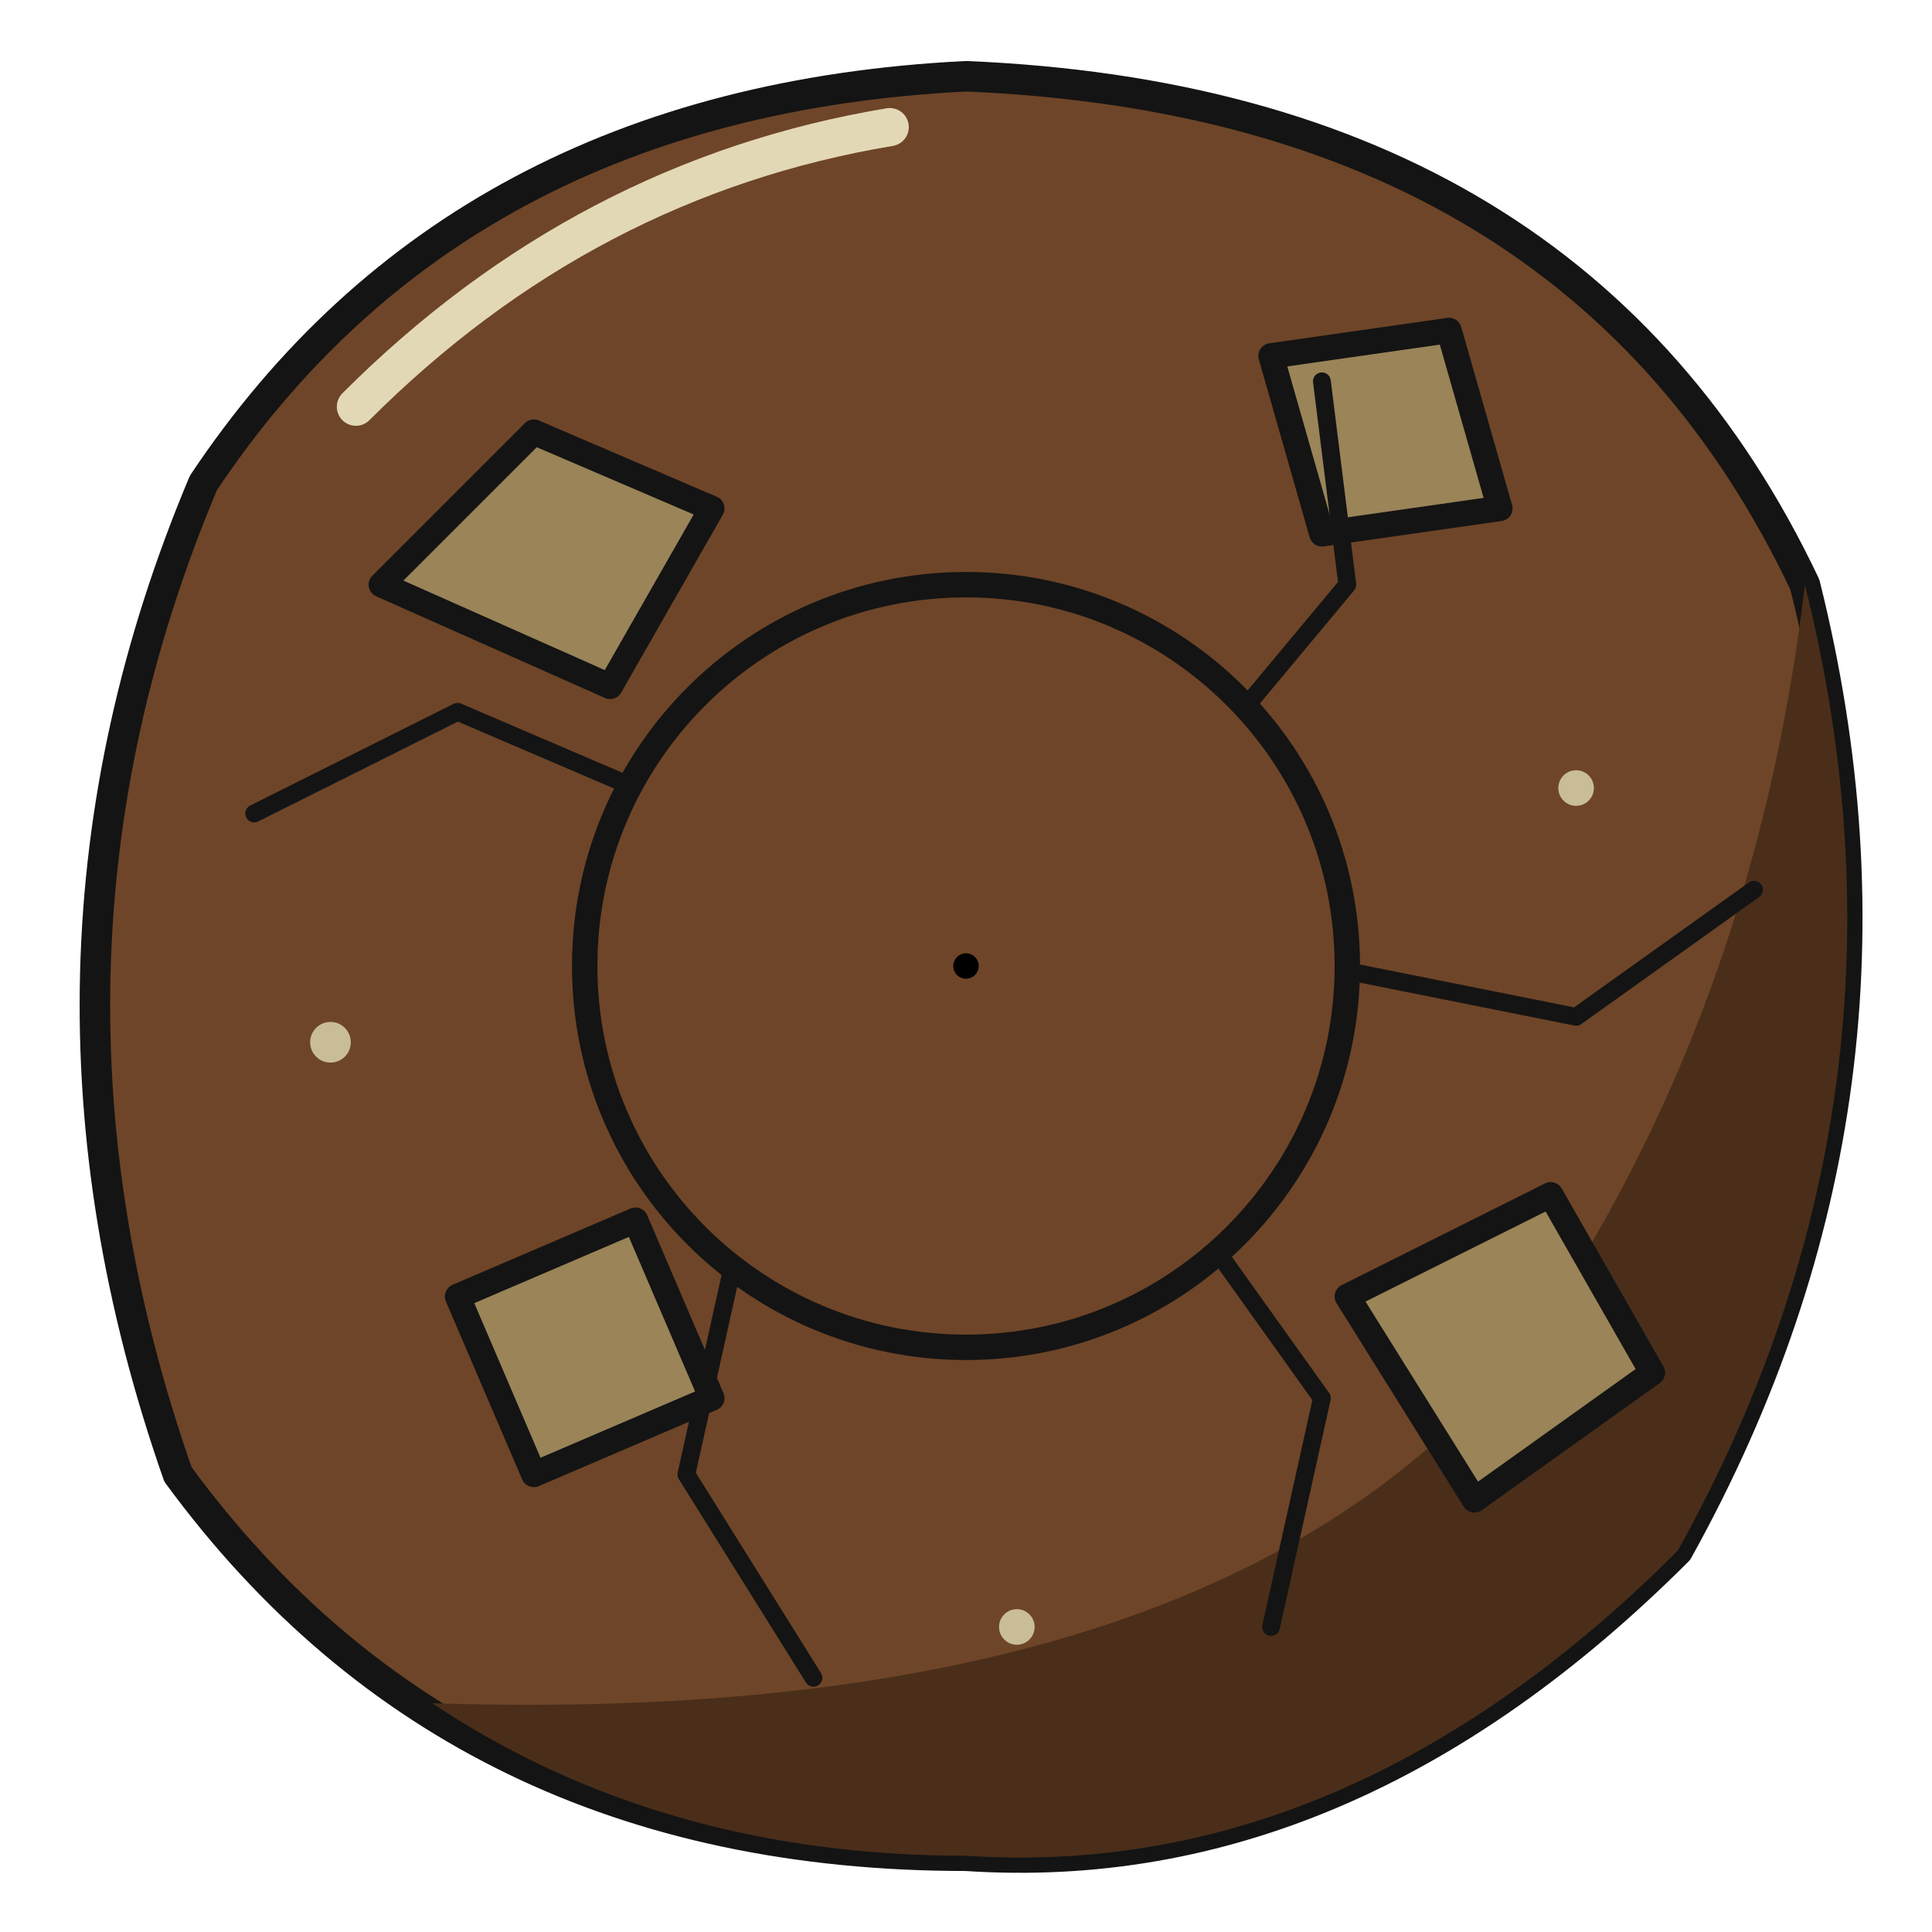
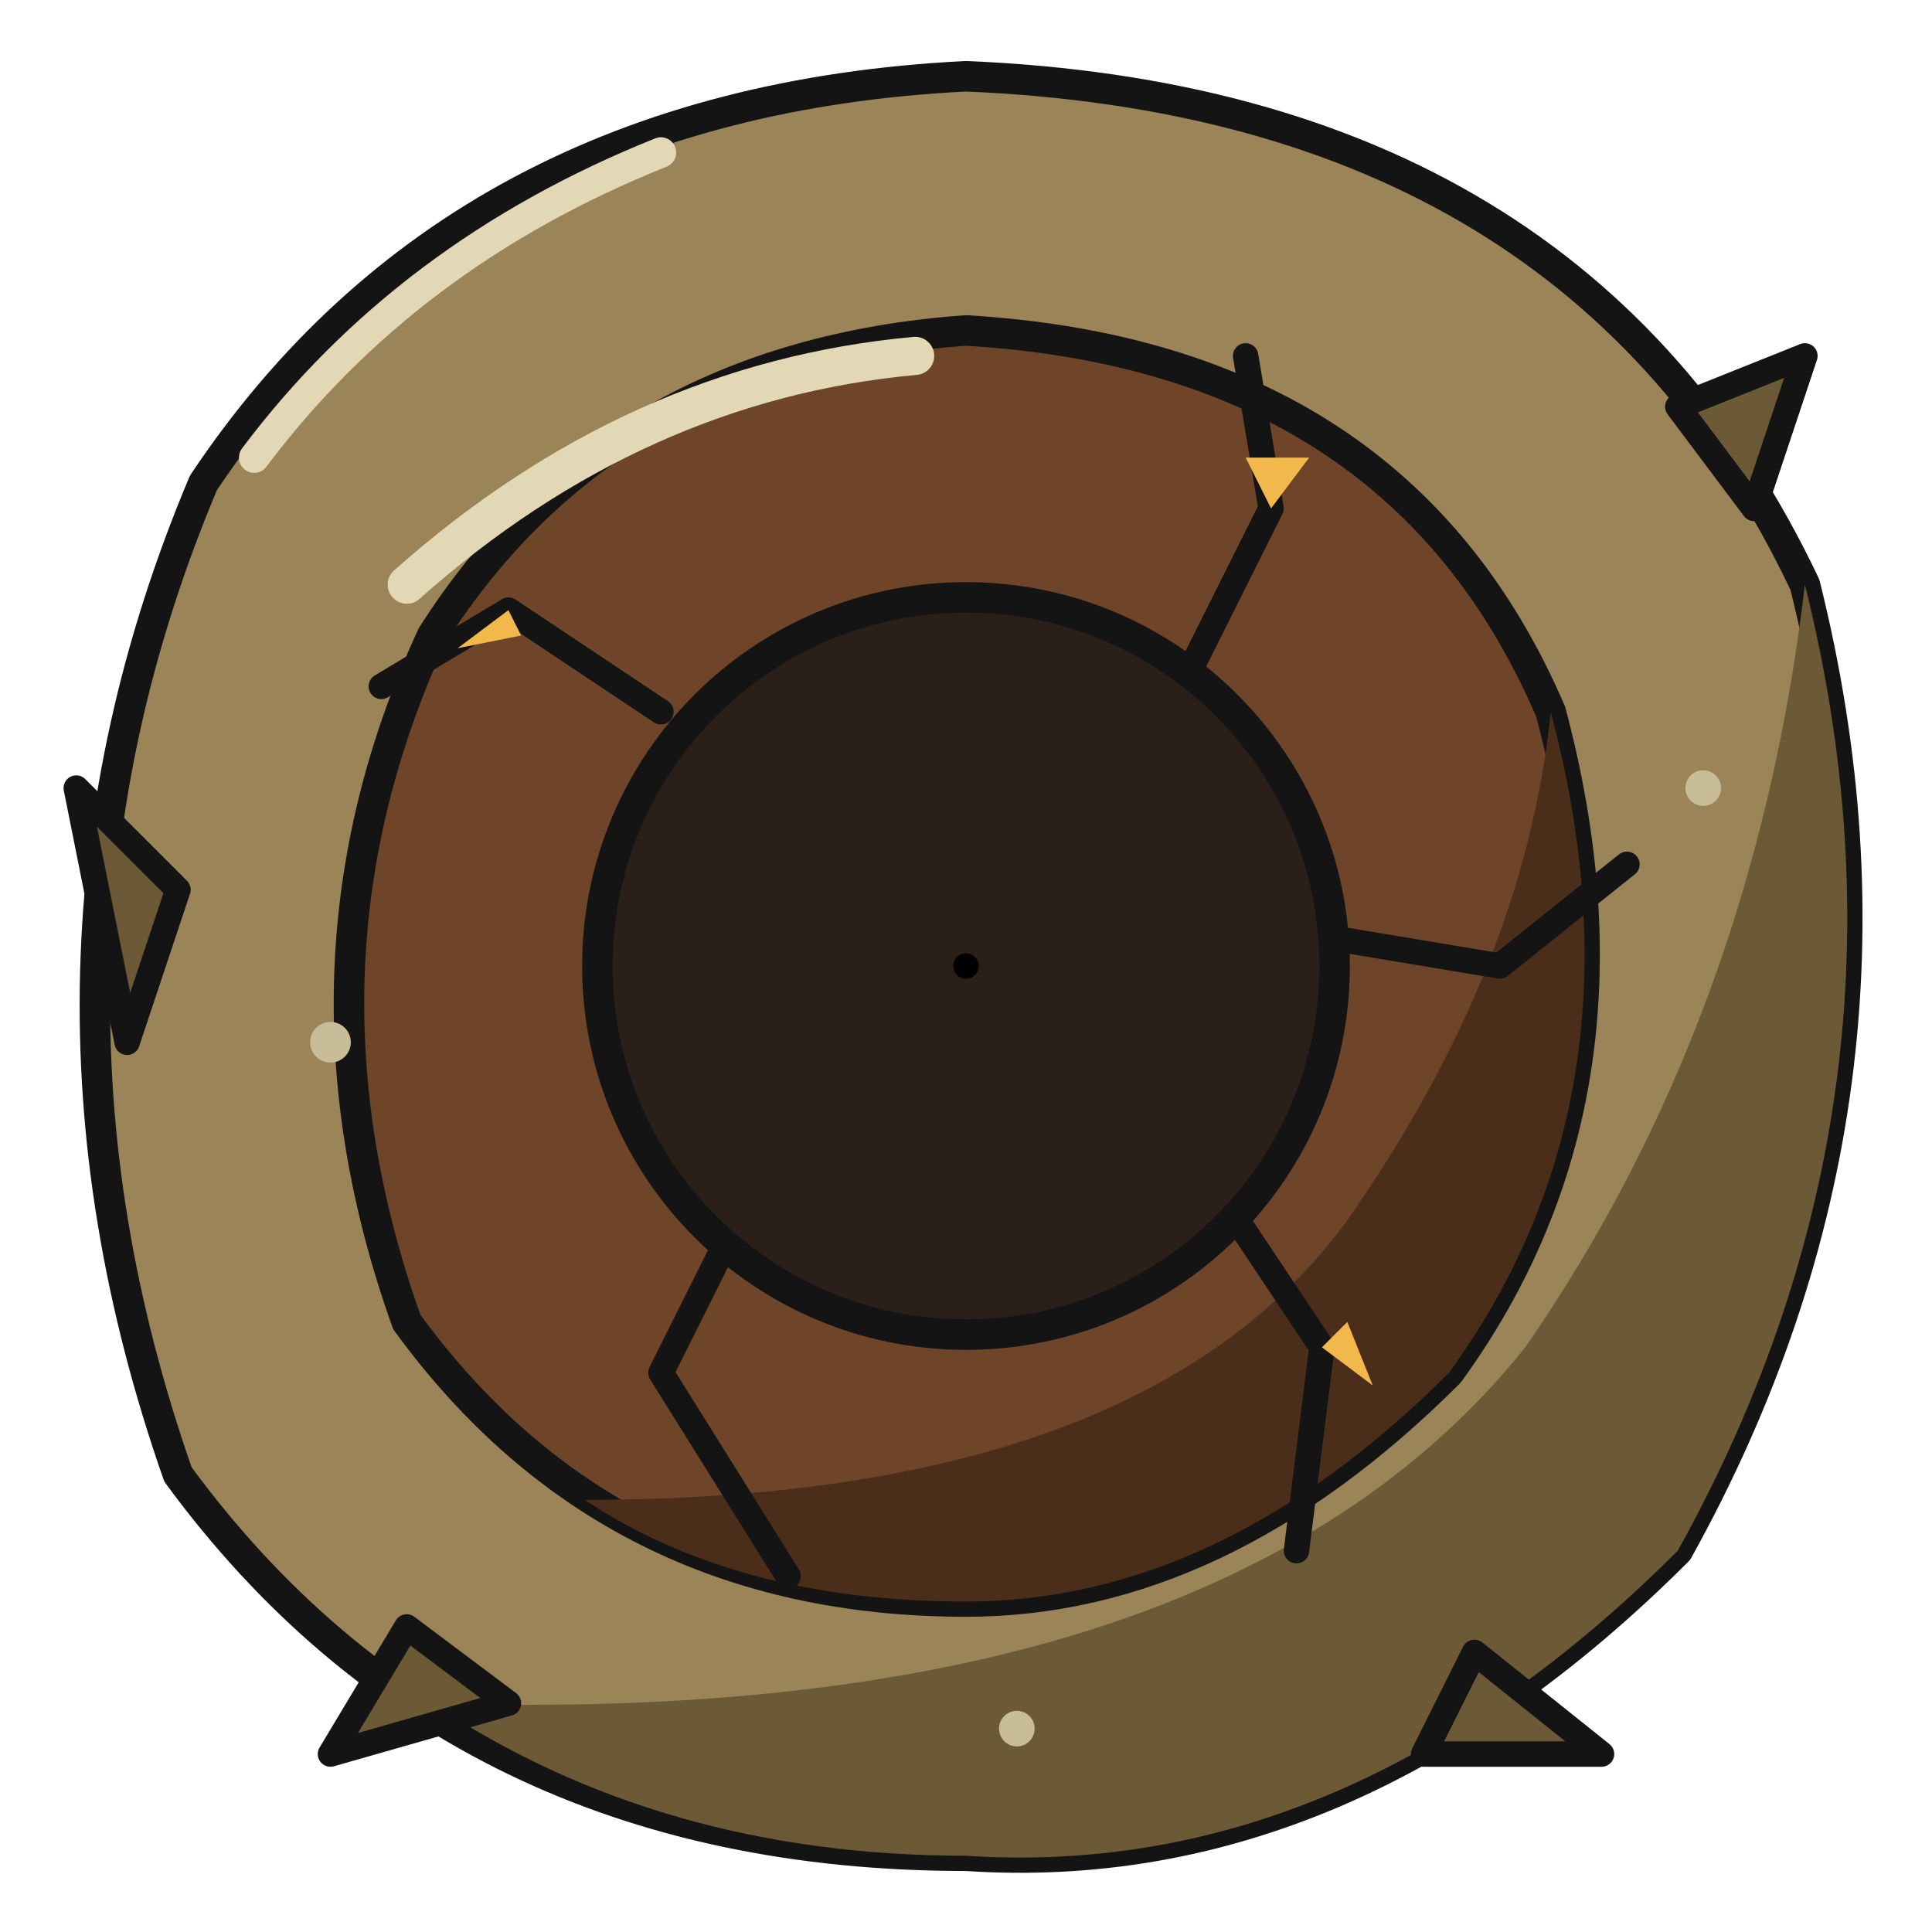
<svg xmlns="http://www.w3.org/2000/svg" viewBox="-76 -76 152 152" data-part="swarm.geyser.top.crust" data-budget="large">
-   <path d="M0,-70 Q48,-68 66,-30 Q76,10 56,46 Q30,72 0,70 Q-40,70 -62,40 Q-76,0 -60,-38 Q-40,-68 0,-70 Z" fill="#6e4528" stroke="#141414" stroke-width="2.4" stroke-linejoin="round" />
-   <path class="shade" d="M66,-30 Q76,10 56,46 Q30,72 0,70 Q-24,70 -42,58 Q20,60 44,30 Q62,4 66,-30 Z" fill="#4a2e19" />
-   <path d="M-46,-30 L-34,-42 L-20,-36 L-28,-22 Z M30,26 L46,18 L54,32 L40,42 Z M-40,26 L-26,20 L-20,34 L-34,40 Z M24,-48 L38,-50 L42,-36 L28,-34 Z" fill="#9a8458" stroke="#141414" stroke-width="2" stroke-linejoin="round" />
-   <path d="M-26,-14 L-40,-20 L-56,-12 M20,-18 L30,-30 L28,-46 M18,20 L28,34 L24,52 M-18,22 L-22,40 L-12,56 M28,0 L48,4 L62,-6" fill="none" stroke="#141414" stroke-width="1.4" stroke-linejoin="round" stroke-linecap="round" />
-   <circle cx="0" cy="0" r="30" fill="#6e4528" stroke="#141414" stroke-width="2" />
-   <path d="M-48,-44 Q-30,-62 -6,-66" fill="none" stroke="#e3d8b6" stroke-width="3" stroke-linecap="round" />
+   <path d="M0,-70 Q48,-68 66,-30 Q76,10 56,46 Q30,72 0,70 Q-40,70 -62,40 Q-76,0 -60,-38 Q-40,-68 0,-70 Z" fill="#9a8458" stroke="#141414" stroke-width="2.4" stroke-linejoin="round" />
+   <path class="shade" d="M66,-30 Q76,10 56,46 Q30,72 0,70 Q-24,70 -42,58 Q20,60 44,30 Q62,4 66,-30 Z" fill="#6c5a37" />
+   <path d="M-62,-6 L-70,-14 L-66,6 Z M56,-44 L66,-48 L62,-36 Z M40,54 L50,62 L36,62 Z M-44,52 L-50,62 L-36,58 Z" fill="#6c5a37" stroke="#141414" stroke-width="2" stroke-linejoin="round" />
+   <path d="M0,-50 Q34,-48 46,-20 Q54,10 38,32 Q20,50 0,50 Q-28,50 -44,28 Q-54,0 -42,-26 Q-28,-48 0,-50 Z" fill="#6e4528" stroke="#141414" stroke-width="2.4" stroke-linejoin="round" />
+   <path class="shade" d="M46,-20 Q54,10 38,32 Q20,50 0,50 Q-18,50 -30,42 Q14,42 30,20 Q44,0 46,-20 Z" fill="#4a2e19" />
+   <path d="M-24,-20 L-36,-28 L-46,-22 M18,-24 L24,-36 L22,-48 M20,18 L28,30 L26,46 M-18,20 L-24,32 L-14,48 M30,-2 L42,0 L52,-8" fill="none" stroke="#141414" stroke-width="2" stroke-linejoin="round" stroke-linecap="round" />
+   <g class="glow" fill="#f2b84b">
+     <path d="M-36,-28 L-40,-25 L-35,-26 Z" />
+     <path d="M24,-36 L27,-40 L22,-40 Z" />
+     <path d="M28,30 L32,33 L30,28 Z" />
+   </g>
+   <circle cx="0" cy="0" r="29" fill="#2b2019" stroke="#141414" stroke-width="2.4" />
+   <path d="M-44,-30 Q-26,-46 -4,-48" fill="none" stroke="#e3d8b6" stroke-width="3" stroke-linecap="round" />
+   <path d="M-56,-40 Q-44,-56 -24,-64" fill="none" stroke="#e3d8b6" stroke-width="2.4" stroke-linecap="round" />
  <g class="detail">
    <circle cx="-50" cy="6" r="1.6" fill="#c8bd98" />
-     <circle cx="48" cy="-14" r="1.4" fill="#c8bd98" />
-     <circle cx="4" cy="52" r="1.4" fill="#c8bd98" />
+     <circle cx="58" cy="-14" r="1.4" fill="#c8bd98" />
+     <circle cx="4" cy="60" r="1.4" fill="#c8bd98" />
  </g>
  <g id="anchors">
    <circle id="pivot" cx="0" cy="0" r="1" />
  </g>
</svg>
